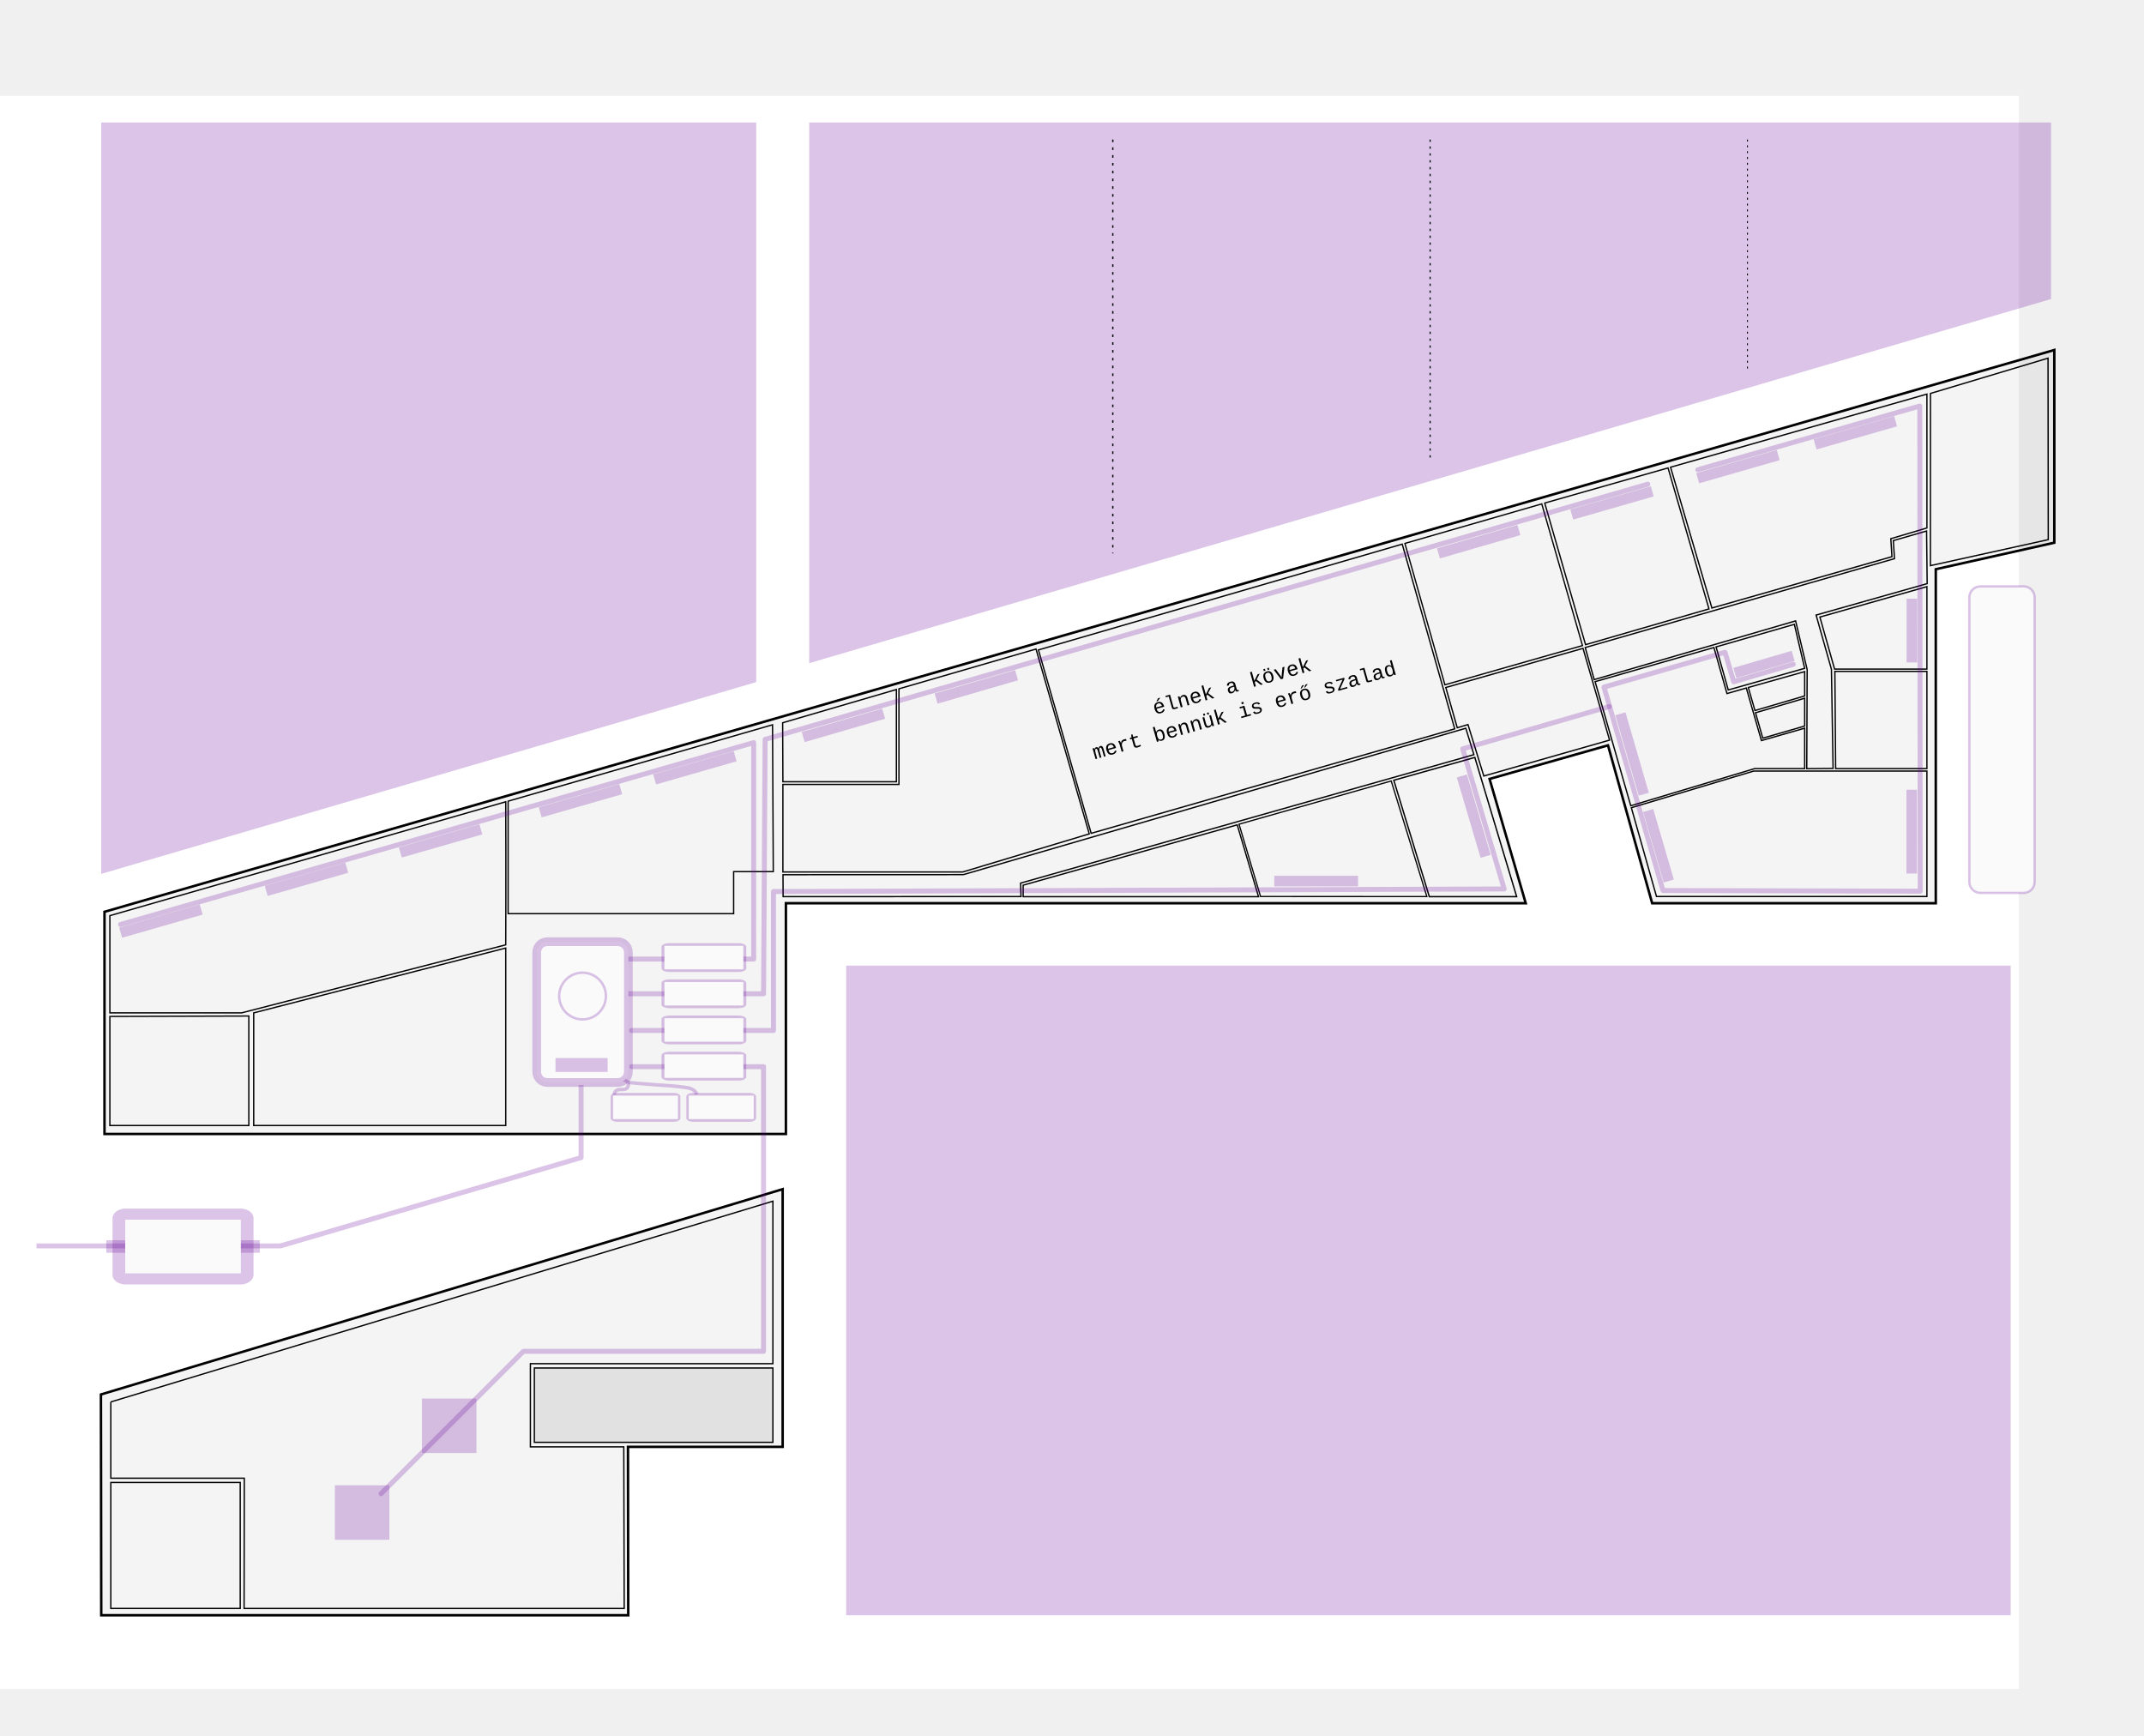
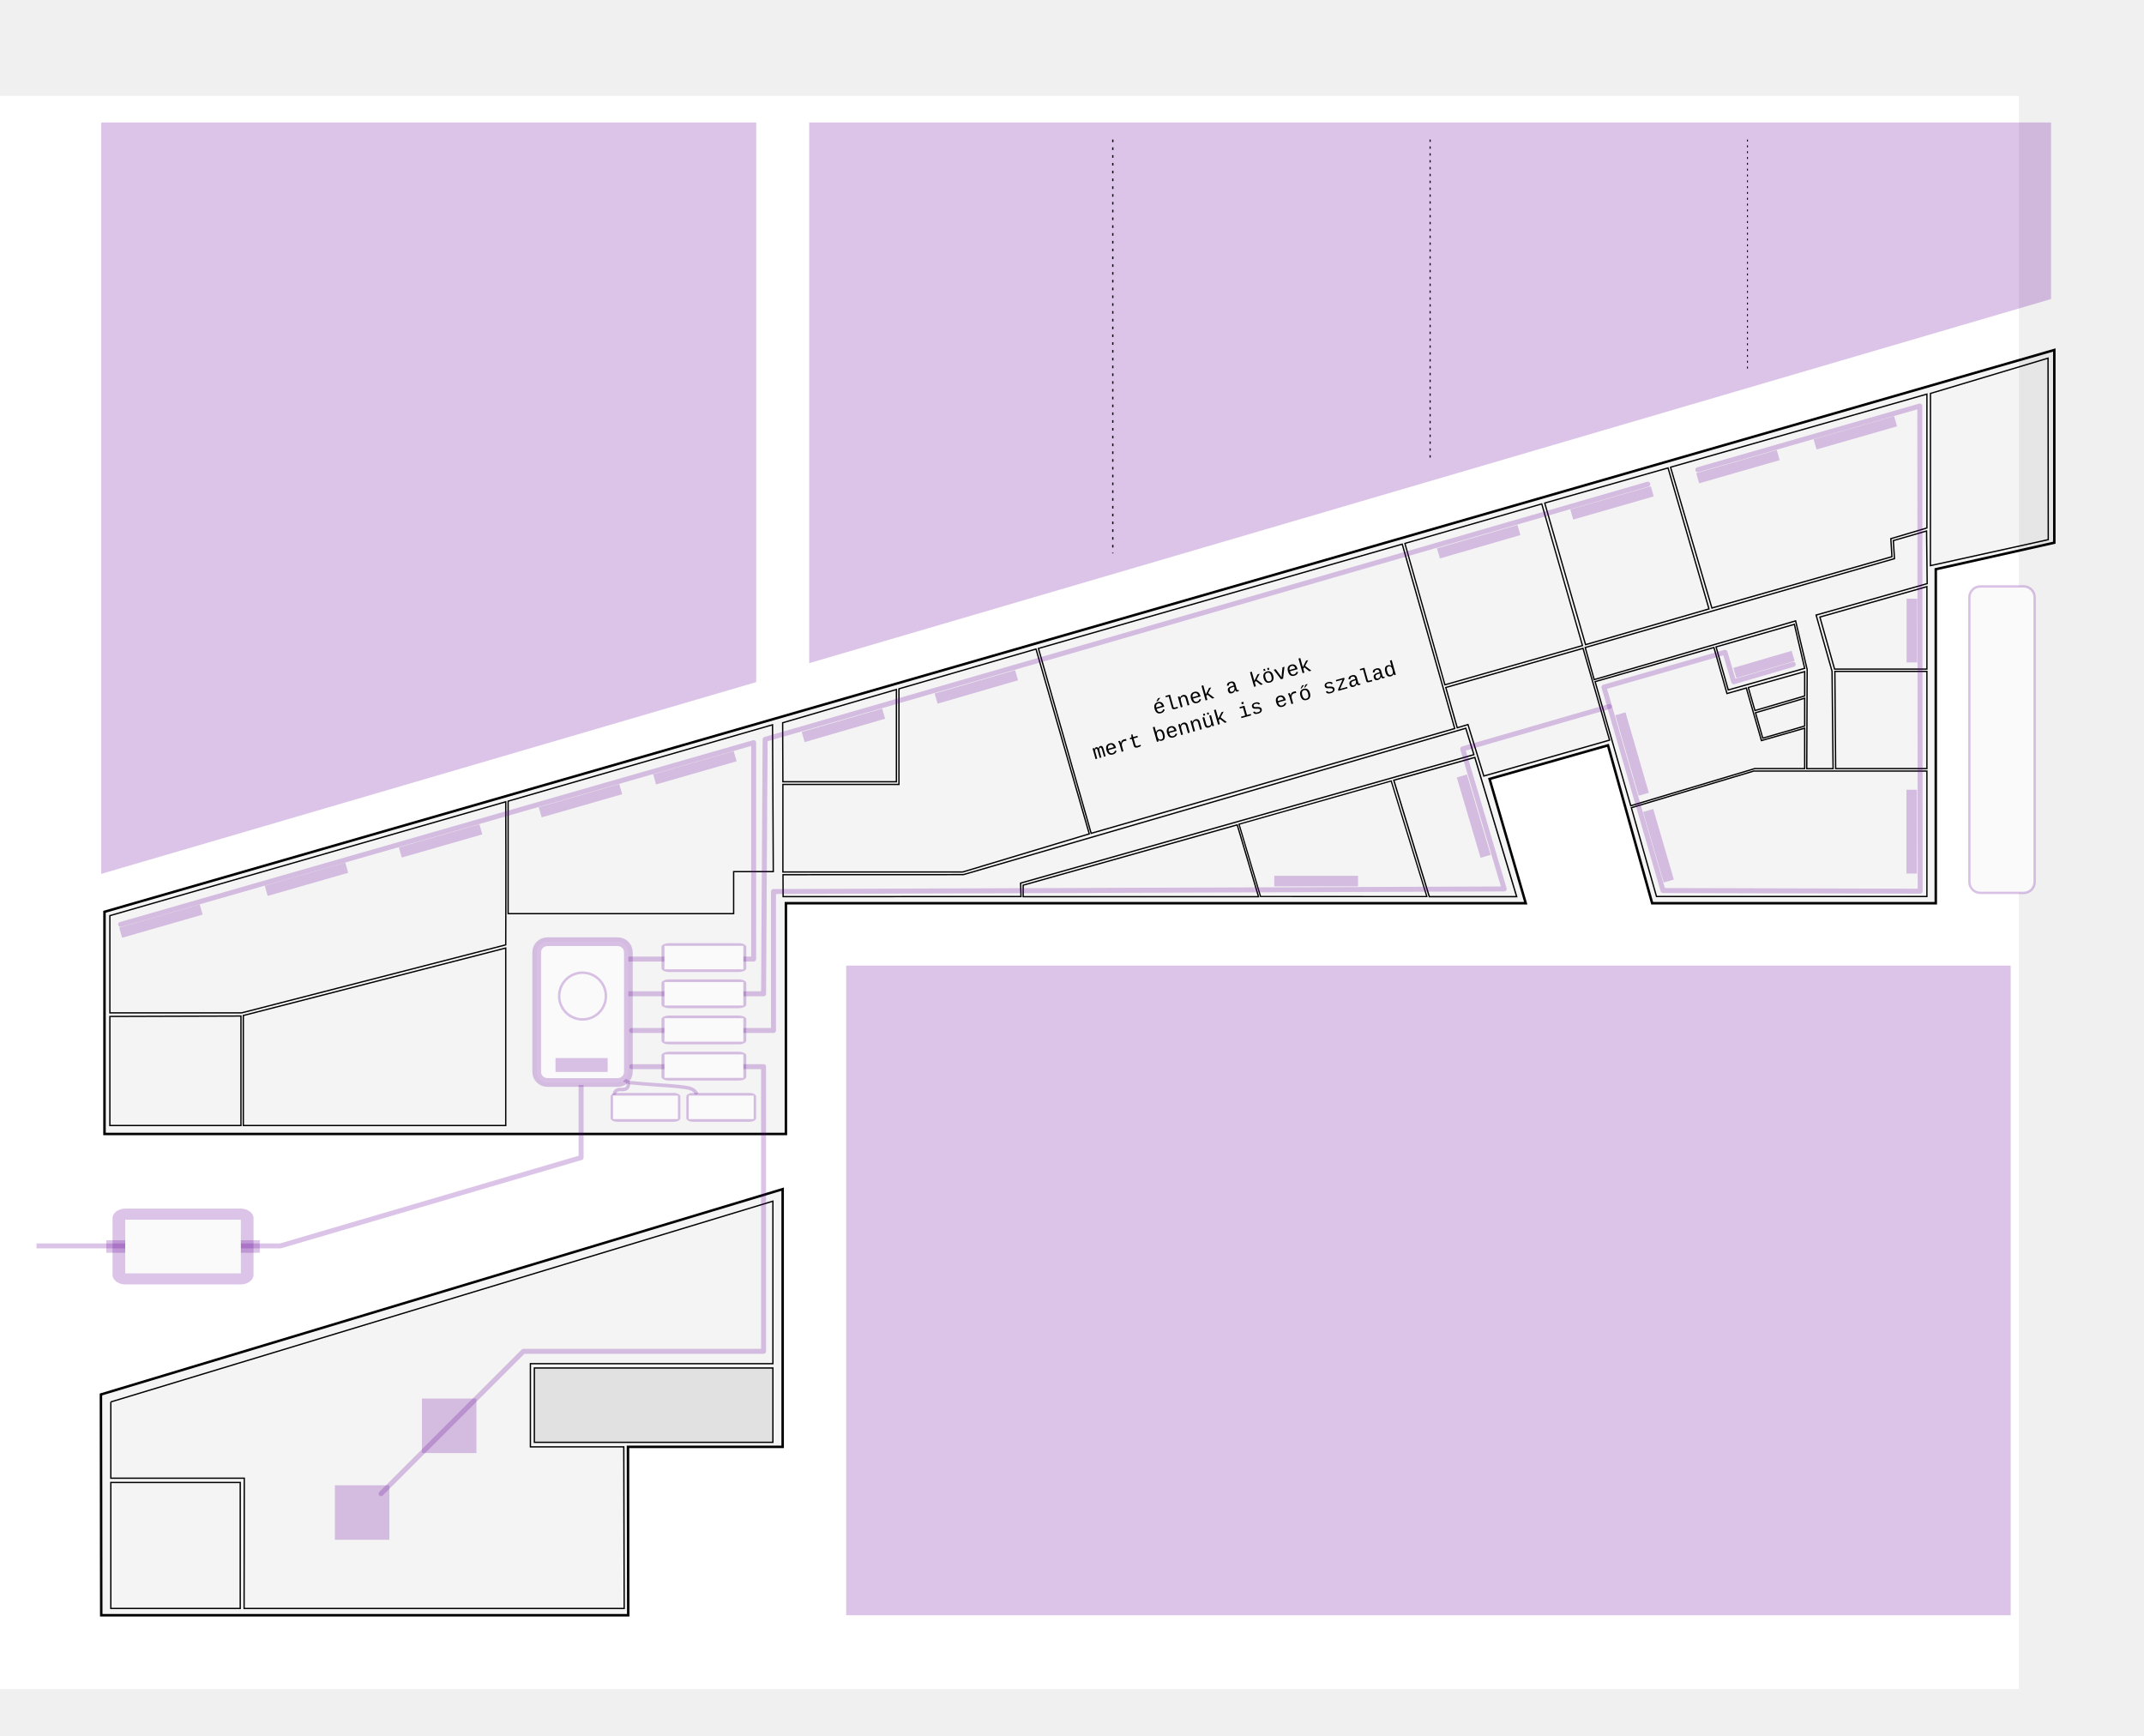
<svg xmlns="http://www.w3.org/2000/svg" width="432.435mm" height="350mm" viewBox="0 0 432.435 350" version="1.1" id="svg5">
  <defs id="defs2">
    </defs>
  <g id="drawing" transform="translate(87.61958,-48.61679)" style="display:inline">
    <rect style="display:inline;opacity:1;fill:#ffffff;fill-opacity:1;stroke:none;stroke-width:0.47;stroke-linecap:butt;stroke-linejoin:round;stroke-miterlimit:4;stroke-dasharray:0.47, 3.759;stroke-dashoffset:0;stroke-opacity:1;stop-color:#000000" id="rect78717" width="416.761" height="321.272" x="-97.173" y="67.955" class="clickthrough" />
    <rect style="opacity:1;fill:#fafafa;fill-opacity:1;stroke:#660099;stroke-width:0.477;stroke-linecap:round;stroke-linejoin:round;stroke-miterlimit:4;stroke-dasharray:none;stroke-opacity:0.231;stop-color:#000000" id="rect4922" width="13.162" height="61.81" x="309.59" y="166.878" ry="2.213" />
    <path style="fill:#000000;fill-opacity:0.045;stroke:#000000;stroke-width:0.5;stroke-linecap:butt;stroke-linejoin:miter;stroke-miterlimit:4;stroke-dasharray:none;stroke-opacity:1" d="m -66.544,232.498 -2.6e-4,44.81 h 137.438 l 2.6e-4,-46.537 149.22,1.2e-4 -7.295,-25.065 23.888,-6.778 8.905,31.842 h 57.206 v -67.358 l 23.907,-5.349 v -38.862 z" id="envelope_emelet" />
    <g id="g2208" style="fill:none;stroke:#660099;stroke-opacity:0.231" transform="translate(0,-1.5875)">
      <path style="fill:none;stroke:#660099;stroke-width:0.7;stroke-linecap:butt;stroke-linejoin:miter;stroke-miterlimit:4;stroke-dasharray:none;stroke-opacity:0.231" d="m 38.092,268.038 c 0.216,-0.021 0.438,0.037 0.617,0.16 0.179,0.123 0.312,0.31 0.371,0.519 0.058,0.209 0.041,0.438 -0.048,0.636 -0.089,0.198 -0.25,0.362 -0.445,0.456 -0.252,0.122 -0.543,0.124 -0.823,0.118 -0.28,-0.006 -0.568,-0.018 -0.83,0.081 -0.198,0.074 -0.372,0.211 -0.491,0.385 -0.119,0.174 -0.184,0.386 -0.182,0.597" id="path1031" />
      <path style="fill:none;fill-opacity:1;stroke:#660099;stroke-width:0.7;stroke-linecap:butt;stroke-linejoin:miter;stroke-miterlimit:4;stroke-dasharray:none;stroke-opacity:0.231" d="m 39.121,268.506 c 1.913,0.189 3.828,0.349 5.746,0.482 1.874,0.129 3.752,0.232 5.612,0.495 0.487,0.069 0.98,0.151 1.426,0.358 0.223,0.104 0.433,0.239 0.609,0.41 0.177,0.171 0.319,0.38 0.402,0.611 0.003,0.007 0.005,0.015 0.008,0.022" id="path1035" />
    </g>
    <path style="fill:#000000;fill-opacity:0.045;stroke:#000000;stroke-width:0.5;stroke-linecap:butt;stroke-linejoin:miter;stroke-miterlimit:4;stroke-dasharray:none;stroke-opacity:1" d="M -67.263,329.841 70.239,288.436 v 51.967 H 39.042 l 0.051,33.958 -106.292,-4e-4 z" id="envelope_foldszint" />
    <path style="fill:#660099;fill-opacity:0.231;stroke:none;stroke-width:0.265px;stroke-linecap:butt;stroke-linejoin:miter;stroke-opacity:1" d="M 75.588,182.353 V 73.313 l 250.482,-2.96e-4 v 35.611 z" id="path91226" class="clickthrough" />
    <rect style="display:inline;opacity:0;fill:#660099;fill-opacity:0.231;stroke:none;stroke-width:1.314;stroke-linecap:butt;stroke-linejoin:round;stroke-miterlimit:4;stroke-dasharray:none;stroke-dashoffset:0;stroke-opacity:0.231;stop-color:#000000" id="rect93623-7" width="58.473" height="31.883" x="267.598" y="73.312" />
    <rect style="display:inline;opacity:0;fill:#660099;fill-opacity:0.231;stroke:none;stroke-width:1.652;stroke-linecap:butt;stroke-linejoin:round;stroke-miterlimit:4;stroke-dasharray:none;stroke-dashoffset:0;stroke-opacity:0.231;stop-color:#000000" id="rect93623-9" width="58.473" height="50.375" x="203.594" y="73.313" />
    <rect style="display:inline;opacity:0;fill:#660099;fill-opacity:0.231;stroke:none;stroke-width:1.933;stroke-linecap:butt;stroke-linejoin:round;stroke-miterlimit:4;stroke-dasharray:none;stroke-dashoffset:0;stroke-opacity:0.231;stop-color:#000000" id="rect93623-6" width="58.473" height="68.96" x="139.591" y="73.313" />
    <rect style="opacity:0;fill:#660099;fill-opacity:0.231;stroke:none;stroke-width:2.178;stroke-linecap:butt;stroke-linejoin:round;stroke-miterlimit:4;stroke-dasharray:none;stroke-dashoffset:0;stroke-opacity:0.231;stop-color:#000000" id="rect93623" width="58.473" height="87.577" x="75.588" y="73.313" />
    <path style="fill:#660099;fill-opacity:0.231;stroke:none;stroke-width:0.265px;stroke-linecap:butt;stroke-linejoin:miter;stroke-opacity:1" d="M 64.905,73.313 H -67.199 V 224.848 L 64.905,186.179 Z" id="path92253" />
    <g id="g2723">
      <path style="display:inline;fill:none;stroke:#000000;stroke-width:0.262;stroke-linecap:butt;stroke-linejoin:miter;stroke-miterlimit:4;stroke-dasharray:0.524, 1.048;stroke-dashoffset:0;stroke-opacity:1" d="M 136.826,76.762 V 160.214" id="path942" />
      <path style="display:inline;fill:none;stroke:#000000;stroke-width:0.231;stroke-linecap:butt;stroke-linejoin:miter;stroke-miterlimit:4;stroke-dasharray:0.461, 0.923;stroke-dashoffset:0;stroke-opacity:1" d="M 200.829,76.762 V 141.429" id="path942-6" />
      <path style="display:inline;fill:none;stroke:#000000;stroke-width:0.196;stroke-linecap:butt;stroke-linejoin:miter;stroke-miterlimit:4;stroke-dasharray:0.391, 0.783;stroke-dashoffset:0;stroke-opacity:1" d="M 264.832,76.762 V 123.305" id="path942-6-3" />
    </g>
    <path style="display:inline;fill:#660099;fill-opacity:0.231;stroke:none;stroke-width:0.256;stroke-linecap:butt;stroke-linejoin:miter;stroke-miterlimit:4;stroke-dasharray:0.256, 3.074;stroke-dashoffset:0;stroke-opacity:1" d="M 317.927,243.35 H 83.054 v 131.012 H 317.927 Z" id="graph" />
    <rect style="display:inline;fill:#660099;fill-opacity:0.231;stroke:none;stroke-width:0.081;stroke-linecap:butt;stroke-linejoin:round;stroke-miterlimit:4;stroke-dasharray:none;stroke-dashoffset:0;stroke-opacity:1;stop-color:#000000" id="rect41701-4" width="30.954" height="2.526" x="-66.18" y="298.739" rx="0" ry="0" />
    <path style="fill:none;stroke:#660099;stroke-width:1;stroke-linecap:butt;stroke-linejoin:round;stroke-miterlimit:4;stroke-dasharray:none;stroke-opacity:0.231" d="m 29.583,267.445 v 14.627 l -60.654,17.807 h -49.188" id="path43866" />
    <rect style="display:inline;fill:#660099;fill-opacity:0.231;stroke:none;stroke-width:0.125;stroke-linecap:round;stroke-linejoin:round;stroke-miterlimit:4;stroke-dasharray:none;stroke-dashoffset:0;stroke-opacity:1;stop-color:#000000" id="rect14422-5" width="28.44" height="15.302" x="-64.923" y="292.351" rx="2.626" ry="1.935" />
    <rect style="display:inline;opacity:1;fill:#fafafa;fill-opacity:1;stroke:none;stroke-width:0.145;stroke-linecap:butt;stroke-linejoin:round;stroke-miterlimit:4;stroke-dasharray:none;stroke-dashoffset:0;stroke-opacity:1;stop-color:#000000" id="rect41701" width="23.323" height="10.824" x="-62.365" y="294.59" rx="0" ry="0" />
    <text xml:space="preserve" style="font-style:normal;font-weight:normal;font-size:4.233px;line-height:1.25;font-family:sans-serif;display:inline;fill:#000000;fill-opacity:1;stroke:none;stroke-width:0.265" x="108.074" y="224.885" id="text4804" transform="rotate(-15.7019)" class="clickthrough">
      <tspan id="tspan4802" style="font-style:normal;font-variant:normal;font-weight:normal;font-stretch:normal;font-size:4.233px;font-family:'Courier New';-inkscape-font-specification:'Courier New';text-align:center;text-anchor:middle;stroke-width:0.265" x="108.074" y="224.885">élnek a kövek</tspan>
      <tspan style="font-style:normal;font-variant:normal;font-weight:normal;font-stretch:normal;font-size:4.233px;font-family:'Courier New';-inkscape-font-specification:'Courier New';text-align:center;text-anchor:middle;stroke-width:0.265" x="108.074" y="230.272" id="tspan8358">mert bennük is erő szalad</tspan>
    </text>
-     <path style="fill:none;stroke:#000000;stroke-width:0.265px;stroke-linecap:butt;stroke-linejoin:miter;stroke-opacity:1" d="m 195.203,158.354 -73.374,21.333 10.633,36.986 73.328,-21.07 z" id="room_11" data-room-id="11" />
+     <path style="fill:none;stroke:#000000;stroke-width:0.265px;stroke-linecap:butt;stroke-linejoin:miter;stroke-opacity:1" d="m 195.203,158.354 -73.374,21.036 10.633,37.284 73.328,-21.14 z" id="room_11" data-room-id="11" />
    <path style="fill:none;fill-opacity:0.08;stroke:#000000;stroke-width:0.265px;stroke-linecap:butt;stroke-linejoin:miter;stroke-opacity:1" d="m 161.923,214.966 -43.176,12.166 v 2.313 h 47.469 z" id="room_27" data-room-id="27" />
    <path style="fill:none;fill-opacity:0.08;stroke:#000000;stroke-width:0.265px;stroke-linecap:butt;stroke-linejoin:miter;stroke-opacity:1" d="m 279.446,173.059 21.583,-6.136 v 16.636 h -18.623 z" id="room_16" data-room-id="16" />
    <path style="fill:none;stroke:#000000;stroke-width:0.265px;stroke-linecap:butt;stroke-linejoin:miter;stroke-opacity:1" d="m 70.33,229.438 -0.023,-4.42 36.385,-0.015 101.331,-29.522 1.636,5.326 -91.432,25.907 0.083,2.712 z" id="room_24" data-room-id="24" />
    <path style="fill:none;stroke:#000000;stroke-width:0.265px;stroke-linecap:butt;stroke-linejoin:miter;stroke-opacity:1" d="m 237.024,197.875 -25.367,7.243 -3.194,-10.379 -2.162,0.646 -2.309,-8.12 27.675,-7.895 z" id="room_17" data-room-id="17" />
-     <path style="fill:none;stroke:#000000;stroke-width:0.265px;stroke-linecap:butt;stroke-linejoin:miter;stroke-opacity:1" d="m 300.964,155.702 0.117,10.617 -22.401,6.338 3.092,10.931 0.331,19.993 -5.308,0.05 0.083,-19.993 -2.332,-9.806 -40.626,11.844 -1.807,-6.47 62.376,-17.926 -0.232,-3.638 z" id="room_25" data-room-id="25" />
+     <path style="fill:none;stroke:#000000;stroke-width:0.265px;stroke-linecap:butt;stroke-linejoin:miter;stroke-opacity:1" d="m 300.964,155.702 0.117,10.617 -22.401,6.338 3.215,11.333 0.208,19.639 -5.308,-1e-5 0.083,-19.993 -2.332,-9.806 -40.626,11.844 -1.807,-6.47 62.376,-17.926 -0.232,-3.638 z" id="room_25" data-room-id="25" />
    <path style="fill:none;fill-opacity:0.08;stroke:#000000;stroke-width:0.265px;stroke-linecap:butt;stroke-linejoin:miter;stroke-opacity:1" d="m 301.029,184.014 1e-5,19.61 H 282.623 l -0.156,-19.61 z" id="szita_moso" data-temperature-rooms="[25,1,16]" />
    <path style="fill:none;fill-opacity:0.08;stroke:#000000;stroke-width:0.265px;stroke-linecap:butt;stroke-linejoin:miter;stroke-opacity:1" d="m 276.375,184.059 -11.368,3.199 1.336,4.652 10.032,-2.944 z" id="wc1" data-temperature-rooms="[13,25]" />
    <path style="fill:none;fill-opacity:0.08;stroke:#000000;stroke-width:0.265px;stroke-linecap:butt;stroke-linejoin:miter;stroke-opacity:1" d="m 276.375,189.428 v 5.607 l -8.453,2.447 -1.461,-5.125 z" id="wc2" data-temperature-rooms="[13,25]" />
    <path style="fill:none;fill-opacity:0.08;stroke:#000000;stroke-width:0.265px;stroke-linecap:butt;stroke-linejoin:miter;stroke-opacity:1" d="m 274.295,174.526 -15.794,4.552 2.461,8.679 15.413,-4.358 z" id="ovi_wc" data-temperature-rooms="[13,25]" />
-     <path style="display:inline;fill:none;fill-opacity:0.08;stroke:#000000;stroke-width:0.265;stroke-linecap:butt;stroke-linejoin:miter;stroke-miterlimit:4;stroke-dasharray:none;stroke-opacity:1" d="m 14.385,239.808 v 0 l -50.832,13.076 V 275.602 l 50.832,-4.2e-4 z" id="pult" />
+     <path style="display:inline;fill:none;fill-opacity:0.08;stroke:#000000;stroke-width:0.265;stroke-linecap:butt;stroke-linejoin:miter;stroke-miterlimit:4;stroke-dasharray:none;stroke-opacity:1" d="m 14.385,239.808 v 0 l -52.929,13.605 0,10.964 0,11.225 52.929,-4.2e-4 z" id="pult" />
    <path style="display:inline;fill:#000000;fill-opacity:0.08;stroke:#000000;stroke-width:0.265px;stroke-linecap:butt;stroke-linejoin:miter;stroke-opacity:1" d="m 68.271,324.5 v 14.989 h -48.113 v -14.989 z" id="lenti_wc" />
    <g id="g912">
      <path style="display:inline;fill:none;stroke:#000000;stroke-width:0.265px;stroke-linecap:butt;stroke-linejoin:miter;stroke-opacity:1" d="m 249.325,142.838 8.335,28.402 36.318,-10.36 -0.228,-3.626 7.28,-2.161 v -26.997 z" id="room_2" data-room-id="2" />
      <path style="fill:none;fill-opacity:0.08;stroke:#000000;stroke-width:0.265px;stroke-linecap:butt;stroke-linejoin:miter;stroke-opacity:1" d="m 241.296,211.112 -7.188,-25.028 23.962,-6.881 2.633,9.284 3.902,-1.121 3.046,10.607 8.724,-2.507 v 8.156 h -10.085 z" id="room_13" data-room-id="13" />
      <path style="display:inline;fill:none;stroke:#000000;stroke-width:0.265px;stroke-linecap:butt;stroke-linejoin:miter;stroke-opacity:1" d="m 241.416,211.511 24.682,-7.397 h 34.931 v 25.306 h -54.54 z" id="room_1" data-room-id="1" />
      <path style="display:inline;fill:none;stroke:#000000;stroke-width:0.263px;stroke-linecap:butt;stroke-linejoin:miter;stroke-opacity:1" d="m 223.944,150.065 24.872,-7.081 8.259,28.432 -24.897,7.212 z" id="room_3" data-room-id="3" />
      <path style="display:inline;fill:none;stroke:#000000;stroke-width:0.259px;stroke-linecap:butt;stroke-linejoin:miter;stroke-opacity:1" d="m 223.348,150.241 -27.604,7.966 8.067,28.512 27.748,-7.909 z" id="room_4" data-room-id="4" />
      <path style="display:inline;fill:none;stroke:#000000;stroke-width:0.275px;stroke-linecap:butt;stroke-linejoin:miter;stroke-opacity:1" d="m 193.501,205.969 16.345,-4.603 8.439,28.079 h -17.62 z" id="room_7" data-room-id="7" />
      <path style="display:inline;fill:none;stroke:#000000;stroke-width:0.247px;stroke-linecap:butt;stroke-linejoin:miter;stroke-opacity:1" d="m 192.982,206.118 -30.694,8.717 4.339,14.581 33.543,0.012 z" id="room_6" data-room-id="6" />
      <path style="fill:none;stroke:#000000;stroke-width:0.265px;stroke-linecap:butt;stroke-linejoin:miter;stroke-opacity:1" d="m 121.338,179.509 10.74,37.276 -25.516,7.685 H 70.286 l 2.6e-4,-17.656 h 23.409 v -19.284 z" id="room_5" data-room-id="5" />
      <path style="display:inline;fill:none;stroke:#000000;stroke-width:0.265px;stroke-linecap:butt;stroke-linejoin:miter;stroke-opacity:1" d="m 93.18,187.669 v 18.598 H 70.286 l -0.047,-11.888 z" id="room_12" data-room-id="12" />
      <path style="fill:none;stroke:#000000;stroke-width:0.265px;stroke-linecap:butt;stroke-linejoin:miter;stroke-opacity:1" d="m 68.346,224.399 -0.149,-29.618 -53.33,15.41 v 22.688 h 45.486 l 4.94e-4,-8.48 z" id="room_8" data-room-id="8" />
      <path style="fill:none;stroke:#000000;stroke-width:0.265px;stroke-linecap:butt;stroke-linejoin:miter;stroke-opacity:1" d="m 14.385,210.313 -79.843,22.964 v 19.607 h 26.56 l 53.283,-13.721 c 0,0 0.062,-14.952 -1.64e-4,-28.849 z" id="room_9" data-room-id="9" />
      <path style="fill:none;stroke:#000000;stroke-width:0.265px;stroke-linecap:butt;stroke-linejoin:miter;stroke-opacity:1" d="m -65.267,331.342 133.538,-40.484 v 32.772 h -48.913 v 16.774 h 18.837 l 0.083,32.587 -76.665,4.8e-4 0.04,-26.26 -26.92,-2.8e-4 v -15.388" id="room_10" data-room-id="10" />
    </g>
    <path style="fill:none;stroke:#660099;stroke-width:1;stroke-linecap:round;stroke-linejoin:round;stroke-miterlimit:4;stroke-dasharray:none;stroke-opacity:0.231" d="m 39.272,242.029 25.118,-7e-5 V 198.381 l -127.688,36.669" id="path6552" class="clickthrough" />
    <path style="display:inline;fill:none;stroke:#660099;stroke-width:1;stroke-linecap:round;stroke-linejoin:round;stroke-miterlimit:4;stroke-dasharray:none;stroke-opacity:0.231" d="M 39.248,249.029 H 66.39 l 0.31,-51.302 178.035,-51.463" id="path5000" class="clickthrough" />
    <path style="fill:none;stroke:#660099;stroke-width:1;stroke-linecap:round;stroke-linejoin:round;stroke-miterlimit:4;stroke-dasharray:none;stroke-opacity:0.231" d="m 254.823,143.351 44.77,-12.849 0.079,97.843 -51.874,-0.14 -11.906,-41.018 24.416,-7.023 1.757,5.943 12.006,-3.52" id="path1049" />
    <path style="fill:none;stroke:#660099;stroke-width:1;stroke-linecap:round;stroke-linejoin:round;stroke-miterlimit:4;stroke-dasharray:none;stroke-opacity:0.231" d="m 39.777,256.437 28.613,-3.3e-4 1.87e-4,-28.026 147.382,-0.518 -8.374,-28.247 29.575,-8.547" id="path6020" class="clickthrough" />
    <path style="fill:none;stroke:#660099;stroke-width:1;stroke-linecap:round;stroke-linejoin:round;stroke-miterlimit:4;stroke-dasharray:none;stroke-opacity:0.231" d="m 39.801,263.729 26.589,-4.1e-4 v 4.947 52.461 l -48.441,4.1e-4 -28.707,28.707" id="path7279" class="clickthrough" />
    <g id="cycle4_radiators" transform="translate(-4.233333,4.233333)" class="clickthrough">
      <rect style="opacity:1;fill:#660099;fill-opacity:0.231;stroke:none;stroke-width:0.215;stroke-linecap:butt;stroke-linejoin:round;stroke-miterlimit:4;stroke-dasharray:none;stroke-dashoffset:0;stroke-opacity:0.231;stop-color:#000000" id="trafohaz_radiator_2" width="10.995" height="10.995" x="-15.842" y="343.921" />
      <rect style="display:inline;fill:#660099;fill-opacity:0.231;stroke:none;stroke-width:0.215;stroke-linecap:butt;stroke-linejoin:round;stroke-miterlimit:4;stroke-dasharray:none;stroke-dashoffset:0;stroke-opacity:0.231;stop-color:#000000" id="trafohaz_radiator_1" width="10.995" height="10.995" x="1.713" y="326.428" />
    </g>
    <g id="cycle3_radiators" class="clickthrough" transform="translate(0.2305368,1.5875)">
      <rect style="display:inline;fill:#660099;fill-opacity:0.231;stroke:none;stroke-width:0.215;stroke-linecap:butt;stroke-linejoin:round;stroke-miterlimit:4;stroke-dasharray:none;stroke-dashoffset:0;stroke-opacity:0.231;stop-color:#000000" id="kisterem_radiator_2" width="16.898" height="2.128" x="-13.937" y="207.4" ry="0" transform="rotate(-16.0342)" />
      <rect style="display:inline;fill:#660099;fill-opacity:0.231;stroke:none;stroke-width:0.215;stroke-linecap:butt;stroke-linejoin:round;stroke-miterlimit:4;stroke-dasharray:none;stroke-dashoffset:0;stroke-opacity:0.231;stop-color:#000000" id="kisterem_radiator_1" width="16.898" height="2.128" x="-37.952" y="207.406" ry="0" transform="rotate(-16.0342)" />
      <rect style="display:inline;fill:#660099;fill-opacity:0.231;stroke:none;stroke-width:0.215;stroke-linecap:butt;stroke-linejoin:round;stroke-miterlimit:4;stroke-dasharray:none;stroke-dashoffset:0;stroke-opacity:0.231;stop-color:#000000" id="vendegter_radiator_3" width="16.898" height="2.128" x="-67.303" y="207.401" ry="0" transform="rotate(-16.0342)" />
      <rect style="display:inline;fill:#660099;fill-opacity:0.231;stroke:none;stroke-width:0.215;stroke-linecap:butt;stroke-linejoin:round;stroke-miterlimit:4;stroke-dasharray:none;stroke-dashoffset:0;stroke-opacity:0.231;stop-color:#000000" id="vendegter_radiator_2" width="16.898" height="2.128" x="-95.438" y="207.37" ry="0" transform="rotate(-16.0342)" />
      <rect style="display:inline;fill:#660099;fill-opacity:0.231;stroke:none;stroke-width:0.215;stroke-linecap:butt;stroke-linejoin:round;stroke-miterlimit:4;stroke-dasharray:none;stroke-dashoffset:0;stroke-opacity:0.231;stop-color:#000000" id="vendegter_radiator_1" width="16.898" height="2.128" x="-125.985" y="207.369" ry="0" transform="rotate(-16.0342)" />
    </g>
    <g id="cycle1_radiators" class="clickthrough" style="display:inline">
      <rect style="display:inline;fill:#660099;fill-opacity:0.231;stroke:none;stroke-width:0.202;stroke-linecap:butt;stroke-linejoin:round;stroke-miterlimit:4;stroke-dasharray:none;stroke-dashoffset:0;stroke-opacity:0.231;stop-color:#000000" id="oktopusz_szita_radiator_2" data-location-id="oktopusz_szita" data-probes="[]" data-trvs="[&quot;79&quot;]" width="14.824" height="2.128" x="272.182" y="-176.618" ry="0" transform="rotate(73.72126)" />
      <rect style="display:inline;fill:#660099;fill-opacity:0.231;stroke:none;stroke-width:0.215;stroke-linecap:butt;stroke-linejoin:round;stroke-miterlimit:4;stroke-dasharray:none;stroke-dashoffset:0;stroke-opacity:0.231;stop-color:#000000" id="oktopusz_szita_radiator_1" data-trvs="[&quot;77&quot;]" width="16.898" height="2.128" x="207.881" y="-299.028" ry="0" transform="rotate(90)" />
      <rect style="display:inline;fill:#660099;fill-opacity:0.231;stroke:none;stroke-width:0.215;stroke-linecap:butt;stroke-linejoin:round;stroke-miterlimit:4;stroke-dasharray:none;stroke-dashoffset:0;stroke-opacity:0.231;stop-color:#000000" id="golyafeszek_radiator_1" data-location-id="golyafeszek" data-probes="[&quot;ovi_radiatorok_shelly/temperature:100&quot;,&quot;ovi_radiatorok_shelly/temperature:101&quot;]" data-trvs="[&quot;71&quot;]" width="16.898" height="2.128" x="229.459" y="208.713" ry="0" transform="rotate(-16.0342)" />
      <rect style="display:inline;fill:#660099;fill-opacity:0.231;stroke:none;stroke-width:0.215;stroke-linecap:butt;stroke-linejoin:round;stroke-miterlimit:4;stroke-dasharray:none;stroke-dashoffset:0;stroke-opacity:0.231;stop-color:#000000" id="golyafeszek_radiator_2" data-location-id="golyafeszek" data-probes="[&quot;ovi_radiatorok_shelly/temperature:102&quot;,&quot;ovi_radiatorok_shelly/temperature:103&quot;]" data-trvs="[&quot;75&quot;]" width="16.898" height="2.128" x="204.819" y="208.732" ry="0" transform="rotate(-16.0342)" />
      <rect style="display:inline;fill:#660099;fill-opacity:0.231;stroke:none;stroke-width:0.183;stroke-linecap:butt;stroke-linejoin:round;stroke-miterlimit:4;stroke-dasharray:none;stroke-dashoffset:0;stroke-opacity:0.231;stop-color:#000000" id="golyafeszek_wc_radiator_1" width="12.244" height="2.128" x="199.997" y="249.529" ry="0" transform="matrix(0.959728,-0.2809309,0.2807371,0.9597847,0,0)" />
      <rect style="display:inline;fill:#660099;fill-opacity:0.231;stroke:none;stroke-width:0.215;stroke-linecap:butt;stroke-linejoin:round;stroke-miterlimit:4;stroke-dasharray:none;stroke-dashoffset:0;stroke-opacity:0.231;stop-color:#000000" id="gepmuhely_radiator_1" data-trvs="[&quot;57&quot;]" width="16.898" height="2.128" x="251.623" y="-177.097" ry="0" transform="rotate(73.80998)" />
      <rect style="display:inline;fill:#660099;fill-opacity:0.231;stroke:none;stroke-width:0.188;stroke-linecap:butt;stroke-linejoin:round;stroke-miterlimit:4;stroke-dasharray:none;stroke-dashoffset:0;stroke-opacity:0.231;stop-color:#000000" id="kistargyalo_radiator_1" width="12.853" height="2.128" x="169.357" y="-299.062" ry="0" transform="rotate(90)" />
      <rect style="display:inline;fill:#660099;fill-opacity:0.231;stroke:none;stroke-width:0.215;stroke-linecap:butt;stroke-linejoin:round;stroke-miterlimit:4;stroke-dasharray:none;stroke-dashoffset:0;stroke-opacity:0.231;stop-color:#000000" id="golyairoda_radiator_1" data-trvs="[&quot;65&quot;]" width="16.898" height="2.128" x="255.466" y="-141.601" ry="0" transform="rotate(73.52075)" />
      <rect style="opacity:1;fill:#660099;fill-opacity:0.231;stroke:none;stroke-width:0.215;stroke-linecap:butt;stroke-linejoin:round;stroke-miterlimit:4;stroke-dasharray:none;stroke-dashoffset:0;stroke-opacity:0.231;stop-color:#000000" id="studio_radiator_1" data-trvs="[&quot;69&quot;]" width="16.898" height="2.128" x="169.392" y="225.243" ry="0" />
    </g>
    <g id="cycle2_radiators" class="clickthrough">
      <rect style="display:inline;fill:#660099;fill-opacity:0.231;stroke:none;stroke-width:0.215;stroke-linecap:butt;stroke-linejoin:round;stroke-miterlimit:4;stroke-dasharray:none;stroke-dashoffset:0;stroke-opacity:0.231;stop-color:#000000" id="merce_radiator_1" data-trvs="[&quot;63&quot;]" width="16.898" height="2.128" x="44.34" y="209.133" ry="0" transform="rotate(-16.19002)" />
      <rect style="display:inline;fill:#660099;fill-opacity:0.231;stroke:none;stroke-width:0.215;stroke-linecap:butt;stroke-linejoin:round;stroke-miterlimit:4;stroke-dasharray:none;stroke-dashoffset:0;stroke-opacity:0.231;stop-color:#000000" id="merce_targyalo_radiator_1" data-display-label="Diós Edit" data-trvs="[&quot;53&quot;]" width="16.898" height="2.128" x="16.429" y="209.104" ry="0" transform="rotate(-16.19002)" />
      <rect style="display:inline;fill:#660099;fill-opacity:0.231;stroke:none;stroke-width:0.215;stroke-linecap:butt;stroke-linejoin:round;stroke-miterlimit:4;stroke-dasharray:none;stroke-dashoffset:0;stroke-opacity:0.231;stop-color:#000000" id="pk_radiator_1" data-trvs="[&quot;42&quot;]" width="16.898" height="2.128" x="178.386" y="208.742" ry="0" transform="rotate(-16.0342)" />
      <rect style="display:inline;fill:#660099;fill-opacity:0.231;stroke:none;stroke-width:0.215;stroke-linecap:butt;stroke-linejoin:round;stroke-miterlimit:4;stroke-dasharray:none;stroke-dashoffset:0;stroke-opacity:0.231;stop-color:#000000" id="szgk_radiator_1" data-trvs="[&quot;59&quot;]" width="16.898" height="2.128" x="149.803" y="209.262" ry="0" transform="rotate(-16.19002)" />
    </g>
    <rect style="opacity:1;fill:#fafafa;fill-opacity:1;stroke:#660099;stroke-width:1.755;stroke-linecap:round;stroke-linejoin:round;stroke-miterlimit:4;stroke-dasharray:none;stroke-dashoffset:0;stroke-opacity:0.231;stop-color:#000000" id="rect14620" width="18.49" height="28.387" x="20.631" y="238.532" ry="2.14" />
    <rect style="opacity:1;fill:#660099;fill-opacity:0.231;stroke:none;stroke-width:0.204;stroke-linecap:round;stroke-linejoin:round;stroke-miterlimit:4;stroke-dasharray:none;stroke-dashoffset:0;stroke-opacity:0.79;stop-color:#000000" id="rect14422" width="10.515" height="2.803" x="24.427" y="261.996" class="clickthrough" />
    <circle style="display:inline;fill:none;fill-opacity:0.231;stroke:#660099;stroke-width:0.5;stroke-linecap:butt;stroke-linejoin:round;stroke-miterlimit:4;stroke-dasharray:none;stroke-dashoffset:0;stroke-opacity:0.231;stop-color:#000000" id="path79704-9" cx="29.876" cy="249.491" r="4.713" class="clickthrough" />
    <rect style="display:inline;fill:#660099;fill-opacity:0.231;stroke:none;stroke-width:0.06;stroke-linecap:round;stroke-linejoin:round;stroke-miterlimit:4;stroke-dasharray:none;stroke-dashoffset:0;stroke-opacity:1;stop-color:#000000" id="rect14422-5-7" width="17.096" height="5.811" x="45.805" y="238.826" rx="1.579" ry="0.735" />
    <rect style="display:inline;fill:#fafafa;fill-opacity:1;stroke:none;stroke-width:0.079;stroke-linecap:butt;stroke-linejoin:round;stroke-miterlimit:4;stroke-dasharray:none;stroke-dashoffset:0;stroke-opacity:1;stop-color:#000000" id="rect41701-6" width="15.917" height="4.736" x="46.395" y="239.364" rx="0" ry="0" />
    <rect style="display:inline;fill:#660099;fill-opacity:0.231;stroke:none;stroke-width:0.06;stroke-linecap:round;stroke-linejoin:round;stroke-miterlimit:4;stroke-dasharray:none;stroke-dashoffset:0;stroke-opacity:1;stop-color:#000000" id="rect14422-5-7-4" width="17.096" height="5.811" x="45.805" y="246.125" rx="1.579" ry="0.735" />
    <rect style="display:inline;fill:#fafafa;fill-opacity:1;stroke:none;stroke-width:0.079;stroke-linecap:butt;stroke-linejoin:round;stroke-miterlimit:4;stroke-dasharray:none;stroke-dashoffset:0;stroke-opacity:1;stop-color:#000000" id="rect41701-6-7" width="15.917" height="4.736" x="46.395" y="246.662" rx="0" ry="0" />
    <rect style="display:inline;fill:#660099;fill-opacity:0.231;stroke:none;stroke-width:0.06;stroke-linecap:round;stroke-linejoin:round;stroke-miterlimit:4;stroke-dasharray:none;stroke-dashoffset:0;stroke-opacity:1;stop-color:#000000" id="rect14422-5-7-4-3" width="17.096" height="5.811" x="45.805" y="253.423" rx="1.579" ry="0.735" />
    <rect style="display:inline;fill:#fafafa;fill-opacity:1;stroke:none;stroke-width:0.079;stroke-linecap:butt;stroke-linejoin:round;stroke-miterlimit:4;stroke-dasharray:none;stroke-dashoffset:0;stroke-opacity:1;stop-color:#000000" id="rect41701-6-7-6" width="15.917" height="4.736" x="46.395" y="253.961" rx="0" ry="0" />
    <rect style="display:inline;fill:#660099;fill-opacity:0.231;stroke:none;stroke-width:0.06;stroke-linecap:round;stroke-linejoin:round;stroke-miterlimit:4;stroke-dasharray:none;stroke-dashoffset:0;stroke-opacity:1;stop-color:#000000" id="rect14422-5-7-4-5" width="17.096" height="5.811" x="45.805" y="260.722" rx="1.579" ry="0.735" />
    <rect style="display:inline;fill:#660099;fill-opacity:0.231;stroke:none;stroke-width:0.054;stroke-linecap:round;stroke-linejoin:round;stroke-miterlimit:4;stroke-dasharray:none;stroke-dashoffset:0;stroke-opacity:1;stop-color:#000000" id="rect14422-5-7-4-5-7" width="14.07" height="5.811" x="35.535" y="269.029" rx="1.299" ry="0.735" />
    <rect style="display:inline;fill:#660099;fill-opacity:0.231;stroke:none;stroke-width:0.054;stroke-linecap:round;stroke-linejoin:round;stroke-miterlimit:4;stroke-dasharray:none;stroke-dashoffset:0;stroke-opacity:1;stop-color:#000000" id="rect14422-5-7-4-5-7-6" width="14.07" height="5.811" x="50.813" y="269.029" rx="1.299" ry="0.735" />
    <rect style="display:inline;fill:#fafafa;fill-opacity:1;stroke:none;stroke-width:0.079;stroke-linecap:butt;stroke-linejoin:round;stroke-miterlimit:4;stroke-dasharray:none;stroke-dashoffset:0;stroke-opacity:1;stop-color:#000000" id="rect41701-6-7-66" width="15.917" height="4.736" x="46.395" y="261.26" rx="0" ry="0" />
    <rect style="display:inline;fill:#fafafa;fill-opacity:1;stroke:none;stroke-width:0.072;stroke-linecap:butt;stroke-linejoin:round;stroke-miterlimit:4;stroke-dasharray:none;stroke-dashoffset:0;stroke-opacity:1;stop-color:#000000" id="rect41701-6-7-66-0" width="13.099" height="4.736" x="36.02" y="269.567" rx="0" ry="0" />
    <rect style="display:inline;fill:#fafafa;fill-opacity:1;stroke:none;stroke-width:0.072;stroke-linecap:butt;stroke-linejoin:round;stroke-miterlimit:4;stroke-dasharray:none;stroke-dashoffset:0;stroke-opacity:1;stop-color:#000000" id="rect41701-6-7-66-0-7" width="13.099" height="4.736" x="51.298" y="269.567" rx="0" ry="0" />
    <path style="fill:none;fill-opacity:0.281;stroke:none;stroke-width:0.265;stroke-linecap:butt;stroke-linejoin:miter;stroke-miterlimit:4;stroke-dasharray:0.265, 3.18;stroke-dashoffset:0;stroke-opacity:1" d="M 15.84,241.412 H 66.448 v 31.712 H 15.84 Z" id="control" />
-     <path style="fill:none;stroke:#000000;stroke-width:0.265px;stroke-linecap:butt;stroke-linejoin:miter;stroke-opacity:1" d="m -65.46,253.603 -3.08e-4,21.999 h 28.028 l 3.08e-4,-22.084 z" id="path1778" />
+     <path style="fill:none;stroke:#000000;stroke-width:0.265px;stroke-linecap:butt;stroke-linejoin:miter;stroke-opacity:1" d="m -65.46,253.603 -3.08e-4,21.999 h 26.44 l 3.08e-4,-22.084 z" id="path1778" />
    <path style="fill:none;stroke:#000000;stroke-width:0.265px;stroke-linecap:butt;stroke-linejoin:miter;stroke-opacity:1" d="m -65.267,347.585 v 25.406 h 26.101 v -25.406 z" id="path2539" />
    <path style="fill:none;stroke:#000000;stroke-width:0.265px;stroke-linecap:butt;stroke-linejoin:miter;stroke-opacity:1" d="m 301.748,127.959 23.713,-7.111 0.042,36.6 -23.767,5.243 z" id="path2935" />
  </g>
</svg>
